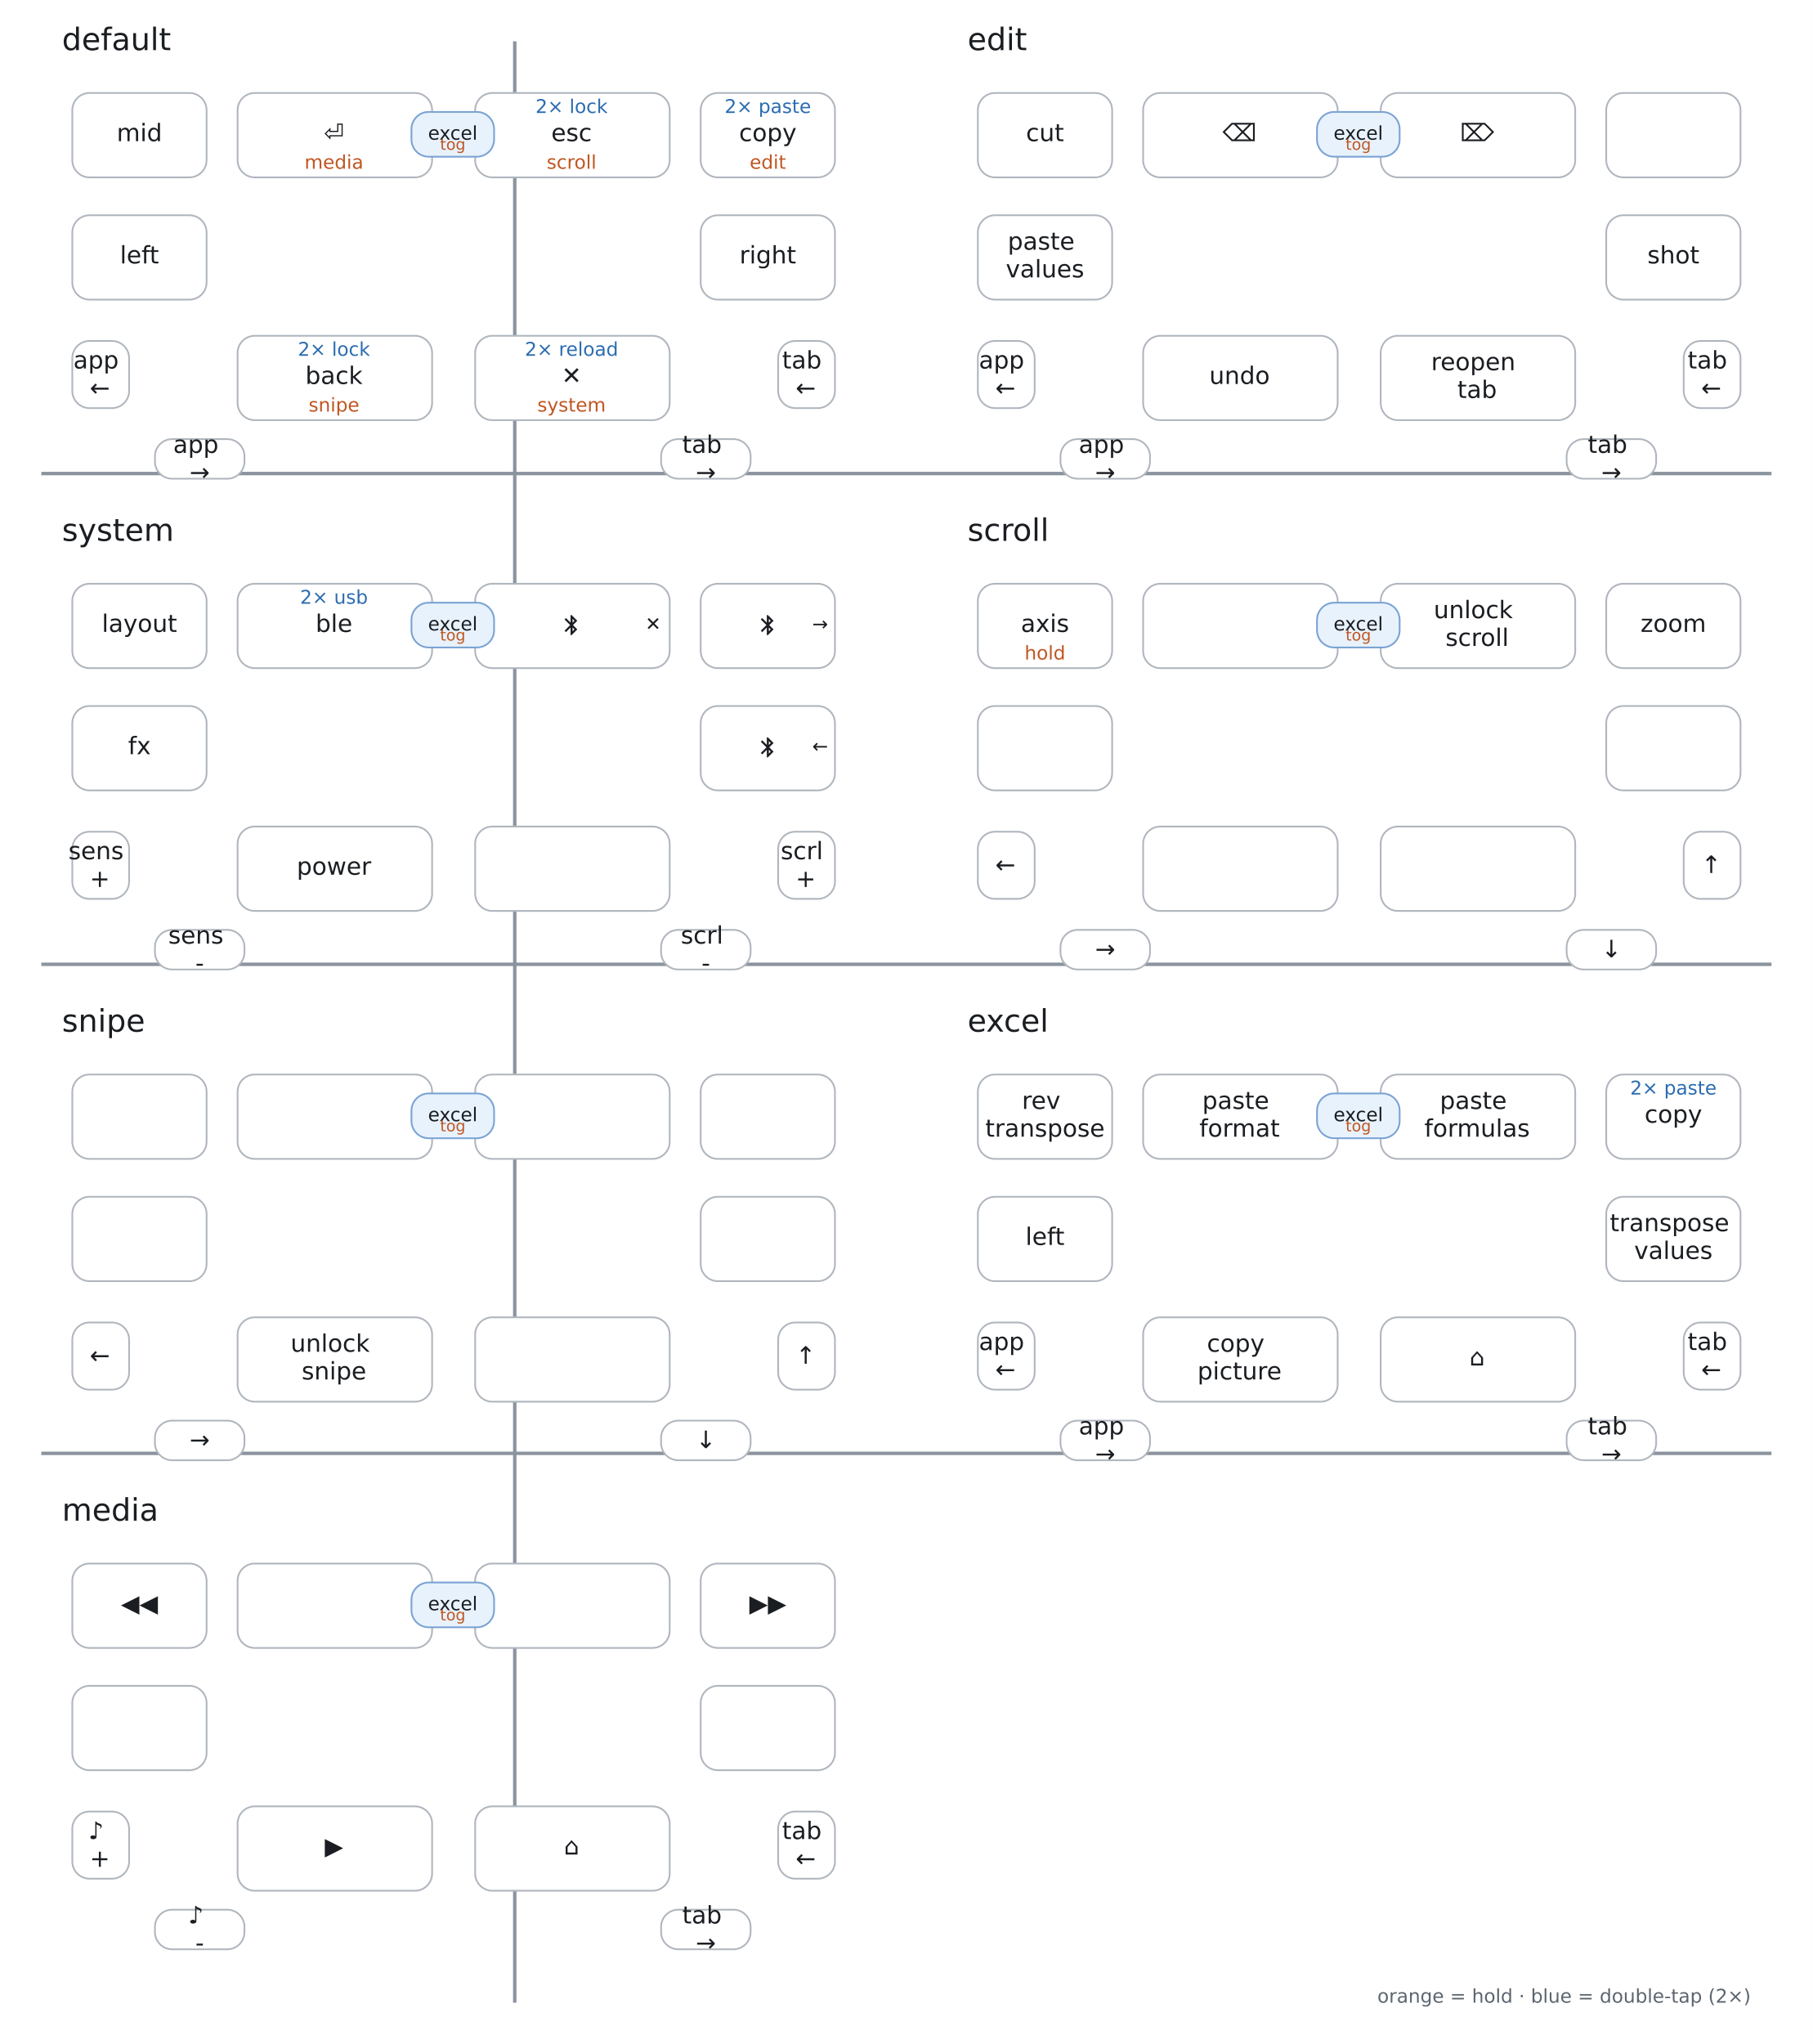
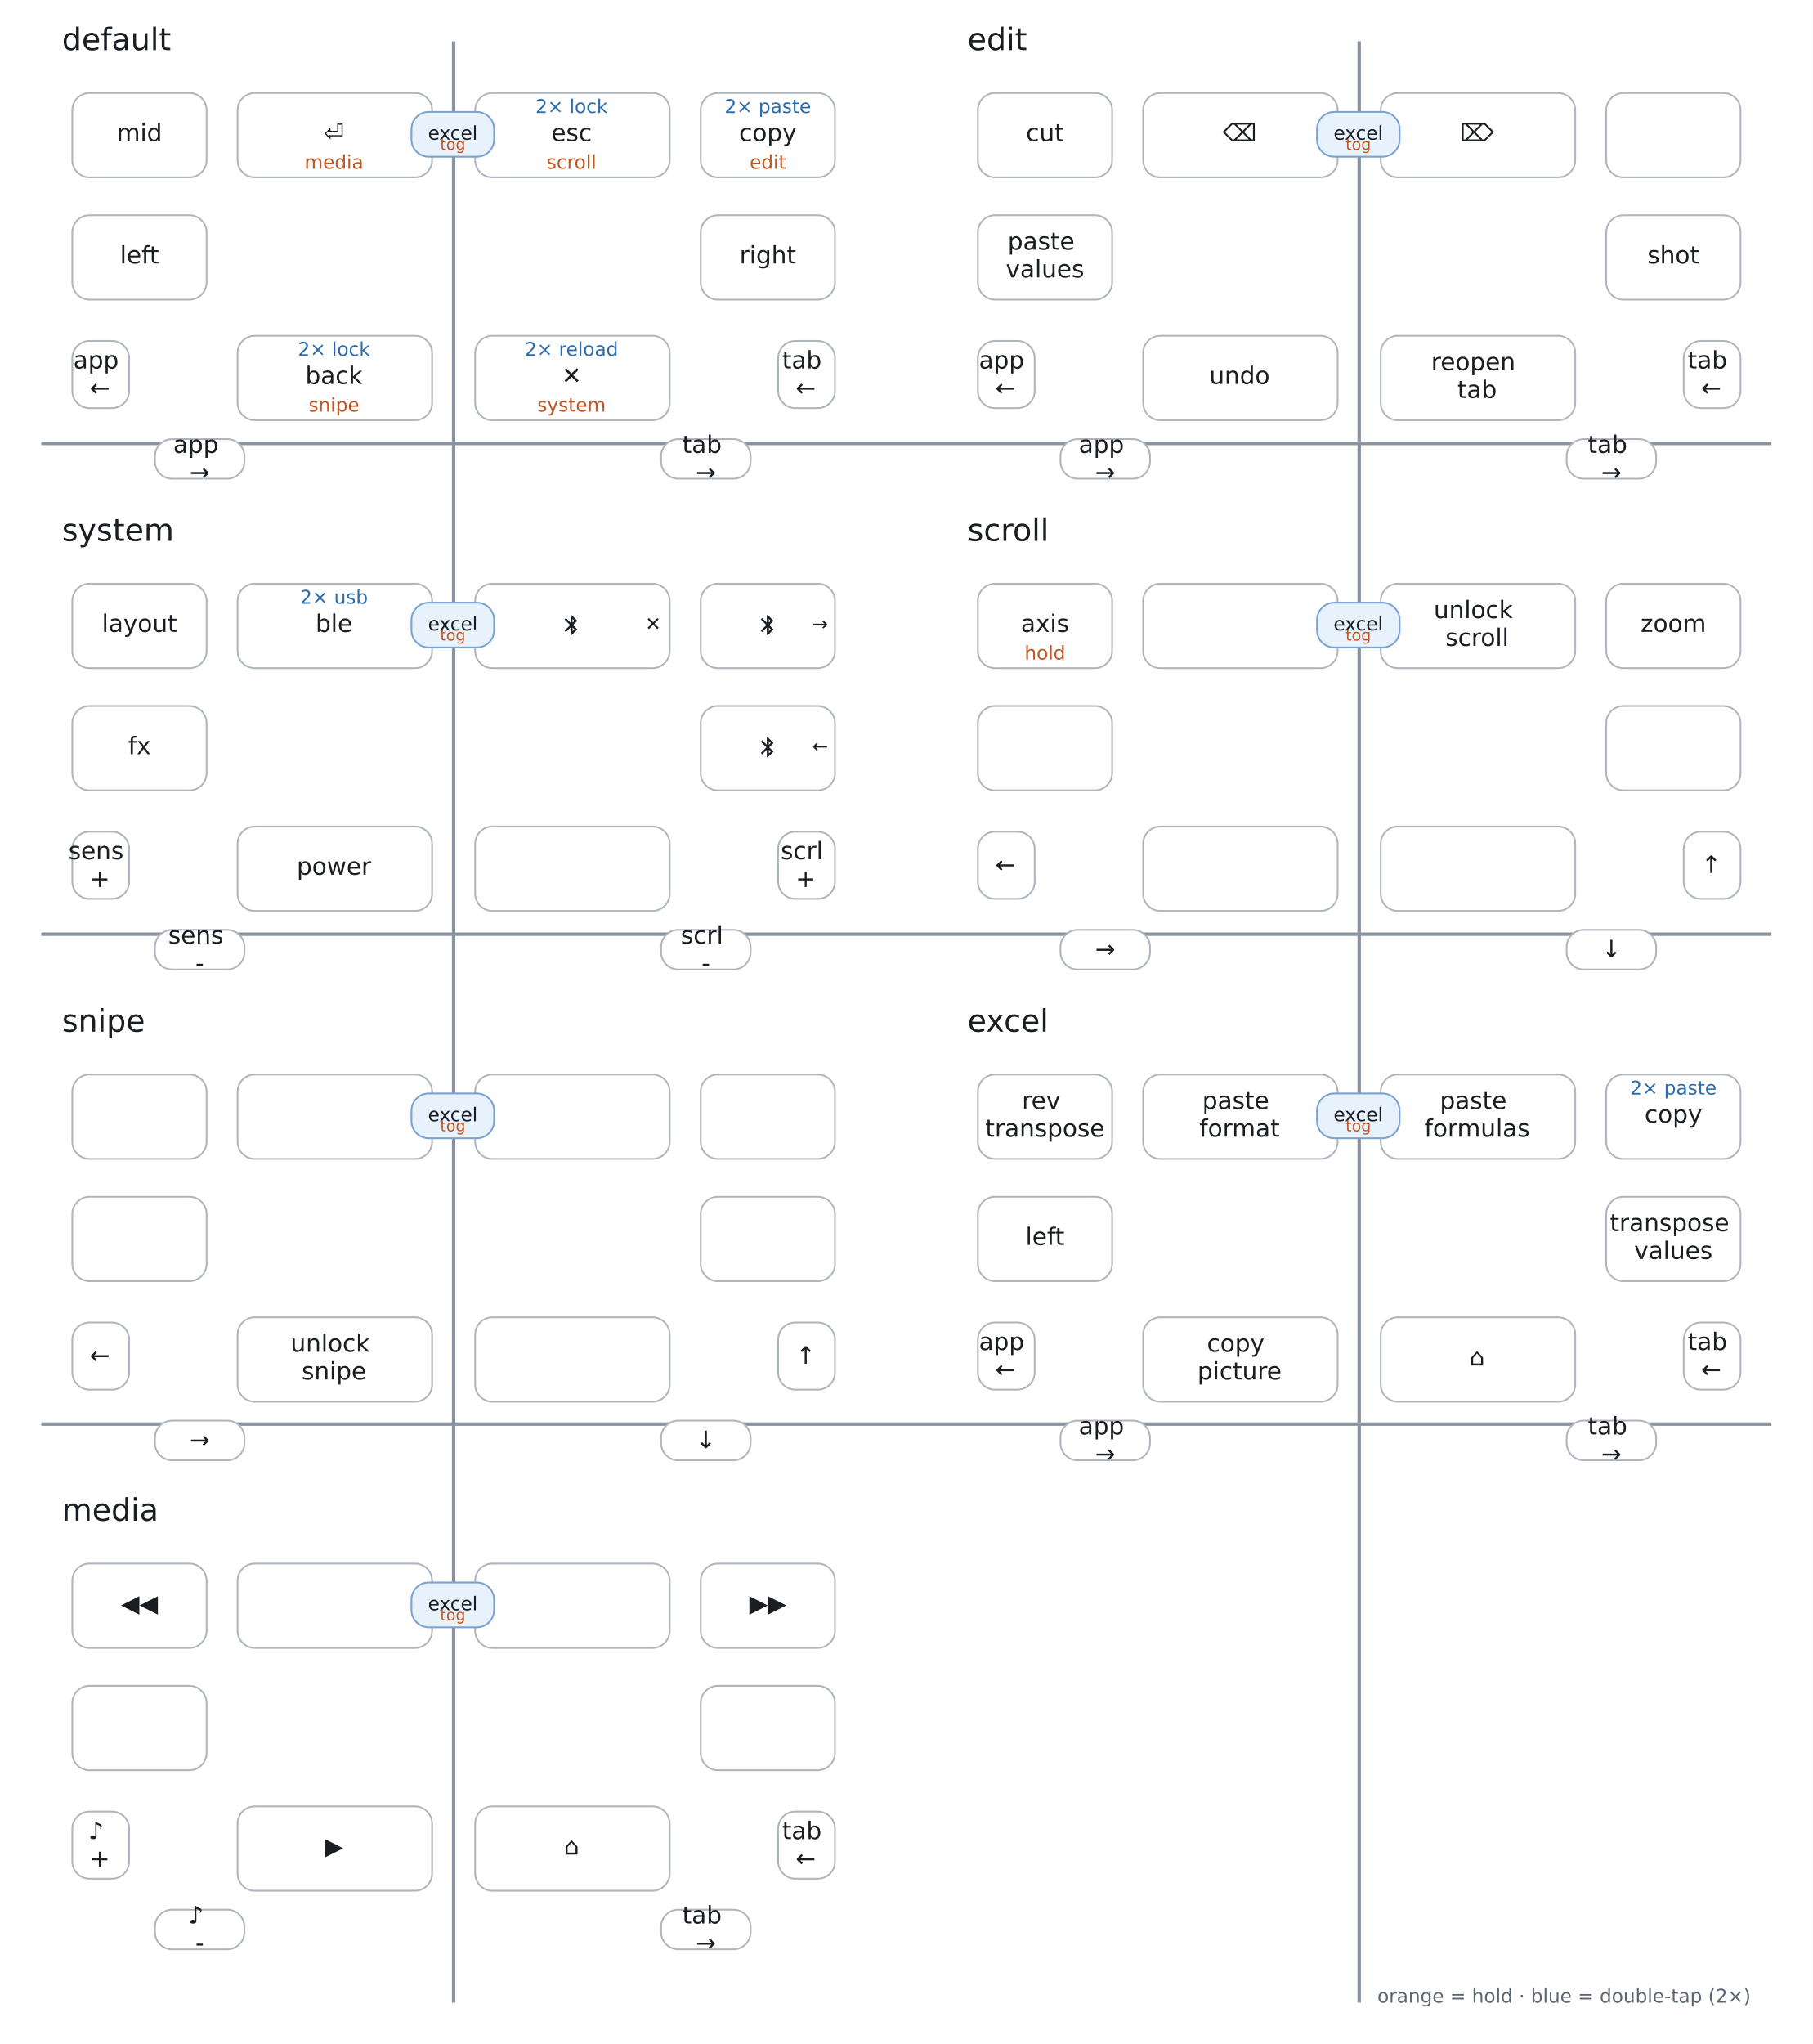
<svg xmlns="http://www.w3.org/2000/svg" xmlns:xlink="http://www.w3.org/1999/xlink" width="1053" height="1187" viewBox="0 0 1053 1187" class="keymap">
  <rect id="page-bg" width="100%" height="100%" fill="#ffffff" />
  <g id="layer-dividers" fill="none" stroke="#8b949e" stroke-width="2" stroke-linecap="butt">
-     <line class="layer-divider-h" x1="24.0" y1="275.0" x2="1029.0" y2="275.0" />
-     <line class="layer-divider-h" x1="24.0" y1="560.0" x2="1029.0" y2="560.0" />
-     <line class="layer-divider-h" x1="24.0" y1="844.0" x2="1029.0" y2="844.0" />
-     <line class="layer-divider-v" x1="299.0" y1="24.0" x2="299.0" y2="1163.0" />
+     <line class="layer-divider-h" x1="24.0" y1="257.5" x2="1029.0" y2="257.5" />
+     <line class="layer-divider-h" x1="24.0" y1="542.5" x2="1029.0" y2="542.5" />
+     <line class="layer-divider-h" x1="24.0" y1="827.0" x2="1029.0" y2="827.0" />
+     <line class="layer-divider-v" x1="263.5" y1="24.0" x2="263.5" y2="1163.0" />
+     <line class="layer-divider-v" x1="789.5" y1="24.0" x2="789.5" y2="1163.0" />
  </g>
  <defs>/* start glyphs */
<symbol id="mdi:bluetooth" viewBox="0 0 24 24">
      <path fill="#1a1d21" d="M17.71,7.71L12,2H11V9.58L6.41,5L5,6.41L10.59,12L5,17.58L6.41,19L11,14.41V22H12L17.71,16.29L13.41,12L17.71,7.71M13,5.83L14.88,7.71L13,9.58V5.83M14.88,16.29L13,18.17V14.41L14.88,16.29Z" />
    </symbol>
  </defs>/* end glyphs */
<style>/* inherit to force styles through use tags */
svg path {
    fill: inherit;
}

/* font and background color specifications */
svg.keymap {
    font-family: SFMono-Regular,Consolas,Liberation Mono,Menlo,monospace;
    font-size: 14px;
    font-kerning: normal;
    text-rendering: optimizeLegibility;
    fill: #24292e;
}

/* default key styling */
rect.key {
    fill: #f6f8fa;
}

rect.key, rect.combo {
    stroke: #c9cccf;
    stroke-width: 1;
}

/* default key side styling, only used is draw_key_sides is set */
rect.side {
    filter: brightness(90%);
}

/* color accent for combo boxes */
rect.combo, rect.combo-separate {
    fill: #cdf;
}

/* color accent for held keys */
rect.held, rect.combo.held {
    fill: #fdd;
}

/* color accent for ghost (optional) keys */
rect.ghost, rect.combo.ghost {
    stroke-dasharray: 4, 4;
    stroke-width: 2;
}

text {
    text-anchor: middle;
    dominant-baseline: middle;
}

/* styling for layer labels */
text.label {
    font-weight: bold;
    text-anchor: start;
    stroke: white;
    stroke-width: 4;
    paint-order: stroke;
}

/* styling for optional footer */
text.footer {
    text-anchor: end;
    dominant-baseline: auto;
    stroke: white;
    stroke-width: 4;
    paint-order: stroke;
}

/* styling for combo tap, and key non-tap label text */
text.combo, text.hold, text.shifted, text.left, text.right, text.tl, text.tr, text.bl, text.br {
    font-size: 11px;
}

text.hold, text.bl, text.br {
    text-anchor: middle;
    dominant-baseline: auto;
}

text.shifted, text.tl, text.tr {
    text-anchor: middle;
    dominant-baseline: hanging;
}

text.left, text.tl, text.bl {
    text-anchor: start;
}

text.right, text.tr, text.br {
    text-anchor: end;
}

text.layer-activator {
    text-decoration: underline;
}

/* styling for hold/shifted label text in combo box */
text.combo.hold, text.combo.shifted, text.combo.left, text.combo.right {
    font-size: 8px;
}

/* lighter symbol for transparent keys */
text.trans {
    fill: #7b7e81;
}

/* styling for combo dendrons */
path.combo {
    stroke-width: 1;
    stroke: gray;
    fill: none;
}

/* Start Tabler Icons Cleanup */
/* cannot use height/width with glyphs */
.icon-tabler &gt; path {
    fill: inherit;
    stroke: inherit;
    stroke-width: 2;
}
/* hide tabler's default box */
.icon-tabler &gt; path[stroke="none"][fill="none"] {
    visibility: hidden;
}
/* End Tabler Icons Cleanup */

svg.keymap {
  font-family: "DejaVu Sans", "Segoe UI", sans-serif;
  font-size: 15px;
  font-weight: 400;
  fill: #1a1d21;
}
#layer-dividers line, line.layer-divider-h, line.layer-divider-v {
  stroke: #8b949e;
  stroke-width: 2;
}
rect.key {
  fill: #ffffff;
  stroke: #b0b6be;
  stroke-width: 1;
}
rect.combo, rect.combo-separate {
  fill: #e8f2fc;
  stroke: #7aa3d4;
  stroke-width: 1;
}
rect.held, rect.combo.held {
  fill: #ffe8c8;
  stroke: #c05621;
}
rect.ghost, rect.combo.ghost {
  stroke: #a0a6ad;
  stroke-dasharray: 5, 4;
  fill: #f4f5f6;
}
text.label {
  font-size: 18px;
  font-weight: 400 !important;
  letter-spacing: 0;
  stroke: #ffffff;
  stroke-width: 5;
  paint-order: stroke;
}
text.footer {
  font-size: 11px;
  font-weight: 400;
  fill: #5c6570;
  stroke: none;
}
text.key.tap {
  font-size: 14px;
  font-weight: 400;
}
text.hold, text.shifted, text.left, text.right, text.tl, text.tr, text.bl, text.br, text.combo {
  font-size: 11px;
  font-weight: 400;
}
text.hold {
  fill: #c05621;
}
text.shifted {
  fill: #2b6cb0;
}
text.combo.tap {
  font-size: 11px;
  font-weight: 400;
}
text.combo.hold, text.combo.shifted {
  font-size: 9px;
  font-weight: 400;
}
text.trans {
  fill: #c5c9ce;
}
path.combo {
  stroke: #2b6cb0;
  stroke-width: 1.5;
}
</style>
  <g transform="translate(36, 0)" class="layer-default">
    <text x="0" y="24" class="label" id="default">default</text>
    <g transform="translate(0, 48)">
      <g transform="translate(158, 30)" class="key keypos-0">
        <rect rx="10" ry="10" x="-56" y="-24" width="113" height="49" class="key" />
        <text x="0" y="0" class="key tap">⏎</text>
        <text x="0" y="20" class="key hold">media</text>
      </g>
      <g transform="translate(296, 30)" class="key keypos-1">
        <rect rx="10" ry="10" x="-56" y="-24" width="113" height="49" class="key" />
        <text x="0" y="0" class="key tap">esc</text>
        <text x="0" y="20" class="key hold">scroll</text>
        <text x="0" y="-20" class="key shifted">2× lock</text>
      </g>
      <g transform="translate(45, 30)" class="key keypos-2">
        <rect rx="10" ry="10" x="-39" y="-24" width="78" height="49" class="key" />
        <text x="0" y="0" class="key tap">mid</text>
      </g>
      <g transform="translate(410, 30)" class="key keypos-3">
        <rect rx="10" ry="10" x="-39" y="-24" width="78" height="49" class="key" />
        <text x="0" y="0" class="key tap">copy</text>
        <text x="0" y="20" class="key hold">edit</text>
        <text x="0" y="-20" class="key shifted">2× paste</text>
      </g>
      <g transform="translate(45, 101)" class="key keypos-4">
        <rect rx="10" ry="10" x="-39" y="-24" width="78" height="49" class="key" />
        <text x="0" y="0" class="key tap">left</text>
      </g>
      <g transform="translate(410, 101)" class="key keypos-5">
        <rect rx="10" ry="10" x="-39" y="-24" width="78" height="49" class="key" />
        <text x="0" y="0" class="key tap">right</text>
      </g>
      <g transform="translate(158, 171)" class="key keypos-6">
        <rect rx="10" ry="10" x="-56" y="-24" width="113" height="49" class="key" />
        <text x="0" y="0" class="key tap">back</text>
        <text x="0" y="20" class="key hold">snipe</text>
        <text x="0" y="-20" class="key shifted">2× lock</text>
      </g>
      <g transform="translate(296, 171)" class="key keypos-7">
        <rect rx="10" ry="10" x="-56" y="-24" width="113" height="49" class="key" />
        <text x="0" y="0" class="key tap">✕</text>
        <text x="0" y="20" class="key hold">system</text>
        <text x="0" y="-20" class="key shifted">2× reload</text>
      </g>
      <g transform="translate(22, 170)" class="key keypos-8">
        <rect rx="10" ry="10" x="-16" y="-20" width="33" height="39" class="key" />
        <text x="0" y="0" class="key tap">
          <tspan x="0" dy="-0.57em">app</tspan>
          <tspan x="0" dy="1.15em">←</tspan>
        </text>
      </g>
      <g transform="translate(432, 170)" class="key keypos-9">
        <rect rx="10" ry="10" x="-16" y="-20" width="33" height="39" class="key" />
        <text x="0" y="0" class="key tap">
          <tspan x="0" dy="-0.57em">tab</tspan>
          <tspan x="0" dy="1.15em">←</tspan>
        </text>
      </g>
      <g transform="translate(80, 219)" class="key keypos-10">
        <rect rx="10" ry="10" x="-26" y="-12" width="52" height="23" class="key" />
        <text x="0" y="0" class="key tap">
          <tspan x="0" dy="-0.57em">app</tspan>
          <tspan x="0" dy="1.15em">→</tspan>
        </text>
      </g>
      <g transform="translate(374, 219)" class="key keypos-11">
        <rect rx="10" ry="10" x="-26" y="-12" width="52" height="23" class="key" />
        <text x="0" y="0" class="key tap">
          <tspan x="0" dy="-0.57em">tab</tspan>
          <tspan x="0" dy="1.15em">→</tspan>
        </text>
      </g>
      <g class="combo combopos-0">
        <rect rx="10" ry="10" x="203" y="17" width="48" height="26" class="combo" />
        <text x="227" y="30" class="combo tap">excel</text>
        <text x="227" y="39" class="combo hold">tog</text>
      </g>
    </g>
  </g>
  <g transform="translate(562, 0)" class="layer-edit">
    <text x="0" y="24" class="label" id="edit">edit</text>
    <g transform="translate(0, 48)">
      <g transform="translate(158, 30)" class="key keypos-0">
        <rect rx="10" ry="10" x="-56" y="-24" width="113" height="49" class="key" />
        <text x="0" y="0" class="key tap">⌫</text>
      </g>
      <g transform="translate(296, 30)" class="key keypos-1">
        <rect rx="10" ry="10" x="-56" y="-24" width="113" height="49" class="key" />
        <text x="0" y="0" class="key tap">⌦</text>
      </g>
      <g transform="translate(45, 30)" class="key keypos-2">
        <rect rx="10" ry="10" x="-39" y="-24" width="78" height="49" class="key" />
        <text x="0" y="0" class="key tap">cut</text>
      </g>
      <g transform="translate(410, 30)" class="key keypos-3">
        <rect rx="10" ry="10" x="-39" y="-24" width="78" height="49" class="key" />
      </g>
      <g transform="translate(45, 101)" class="key keypos-4">
        <rect rx="10" ry="10" x="-39" y="-24" width="78" height="49" class="key" />
        <text x="0" y="0" class="key tap">
          <tspan x="0" dy="-0.57em">paste</tspan>
          <tspan x="0" dy="1.15em">values</tspan>
        </text>
      </g>
      <g transform="translate(410, 101)" class="key keypos-5">
        <rect rx="10" ry="10" x="-39" y="-24" width="78" height="49" class="key" />
        <text x="0" y="0" class="key tap">shot</text>
      </g>
      <g transform="translate(158, 171)" class="key keypos-6">
        <rect rx="10" ry="10" x="-56" y="-24" width="113" height="49" class="key" />
        <text x="0" y="0" class="key tap">undo</text>
      </g>
      <g transform="translate(296, 171)" class="key keypos-7">
        <rect rx="10" ry="10" x="-56" y="-24" width="113" height="49" class="key" />
        <text x="0" y="0" class="key tap">
          <tspan x="0" dy="-0.57em">reopen</tspan>
          <tspan x="0" dy="1.15em">tab</tspan>
        </text>
      </g>
      <g transform="translate(22, 170)" class="key keypos-8">
        <rect rx="10" ry="10" x="-16" y="-20" width="33" height="39" class="key" />
        <text x="0" y="0" class="key tap">
          <tspan x="0" dy="-0.57em">app</tspan>
          <tspan x="0" dy="1.15em">←</tspan>
        </text>
      </g>
      <g transform="translate(432, 170)" class="key keypos-9">
        <rect rx="10" ry="10" x="-16" y="-20" width="33" height="39" class="key" />
        <text x="0" y="0" class="key tap">
          <tspan x="0" dy="-0.57em">tab</tspan>
          <tspan x="0" dy="1.15em">←</tspan>
        </text>
      </g>
      <g transform="translate(80, 219)" class="key keypos-10">
        <rect rx="10" ry="10" x="-26" y="-12" width="52" height="23" class="key" />
        <text x="0" y="0" class="key tap">
          <tspan x="0" dy="-0.57em">app</tspan>
          <tspan x="0" dy="1.15em">→</tspan>
        </text>
      </g>
      <g transform="translate(374, 219)" class="key keypos-11">
        <rect rx="10" ry="10" x="-26" y="-12" width="52" height="23" class="key" />
        <text x="0" y="0" class="key tap">
          <tspan x="0" dy="-0.57em">tab</tspan>
          <tspan x="0" dy="1.15em">→</tspan>
        </text>
      </g>
      <g class="combo combopos-0">
        <rect rx="10" ry="10" x="203" y="17" width="48" height="26" class="combo" />
        <text x="227" y="30" class="combo tap">excel</text>
        <text x="227" y="39" class="combo hold">tog</text>
      </g>
    </g>
  </g>
  <g transform="translate(36, 285)" class="layer-system">
    <text x="0" y="24" class="label" id="system">system</text>
    <g transform="translate(0, 48)">
      <g transform="translate(158, 30)" class="key keypos-0">
        <rect rx="10" ry="10" x="-56" y="-24" width="113" height="49" class="key" />
        <text x="0" y="0" class="key tap">ble</text>
        <text x="0" y="-20" class="key shifted">2× usb</text>
      </g>
      <g transform="translate(296, 30)" class="key keypos-1">
        <rect rx="10" ry="10" x="-56" y="-24" width="113" height="49" class="key" />
        <use href="#mdi:bluetooth" xlink:href="#mdi:bluetooth" x="-7" y="-7" height="14" width="14.0" class="key tap glyph mdi:bluetooth" />
        <text x="52" y="0" class="key right">✕</text>
      </g>
      <g transform="translate(45, 30)" class="key keypos-2">
        <rect rx="10" ry="10" x="-39" y="-24" width="78" height="49" class="key" />
        <text x="0" y="0" class="key tap">layout</text>
      </g>
      <g transform="translate(410, 30)" class="key keypos-3">
        <rect rx="10" ry="10" x="-39" y="-24" width="78" height="49" class="key" />
        <use href="#mdi:bluetooth" xlink:href="#mdi:bluetooth" x="-7" y="-7" height="14" width="14.0" class="key tap glyph mdi:bluetooth" />
        <text x="35" y="0" class="key right">→</text>
      </g>
      <g transform="translate(45, 101)" class="key keypos-4">
        <rect rx="10" ry="10" x="-39" y="-24" width="78" height="49" class="key" />
        <text x="0" y="0" class="key tap">fx</text>
      </g>
      <g transform="translate(410, 101)" class="key keypos-5">
        <rect rx="10" ry="10" x="-39" y="-24" width="78" height="49" class="key" />
        <use href="#mdi:bluetooth" xlink:href="#mdi:bluetooth" x="-7" y="-7" height="14" width="14.0" class="key tap glyph mdi:bluetooth" />
        <text x="35" y="0" class="key right">←</text>
      </g>
      <g transform="translate(158, 171)" class="key keypos-6">
        <rect rx="10" ry="10" x="-56" y="-24" width="113" height="49" class="key" />
        <text x="0" y="0" class="key tap">power</text>
      </g>
      <g transform="translate(296, 171)" class="key keypos-7">
        <rect rx="10" ry="10" x="-56" y="-24" width="113" height="49" class="key" />
      </g>
      <g transform="translate(22, 170)" class="key keypos-8">
        <rect rx="10" ry="10" x="-16" y="-20" width="33" height="39" class="key" />
        <text x="0" y="0" class="key tap">
          <tspan x="0" dy="-0.57em">sens</tspan>
          <tspan x="0" dy="1.15em">+</tspan>
        </text>
      </g>
      <g transform="translate(432, 170)" class="key keypos-9">
        <rect rx="10" ry="10" x="-16" y="-20" width="33" height="39" class="key" />
        <text x="0" y="0" class="key tap">
          <tspan x="0" dy="-0.57em">scrl</tspan>
          <tspan x="0" dy="1.15em">+</tspan>
        </text>
      </g>
      <g transform="translate(80, 219)" class="key keypos-10">
        <rect rx="10" ry="10" x="-26" y="-12" width="52" height="23" class="key" />
        <text x="0" y="0" class="key tap">
          <tspan x="0" dy="-0.57em">sens</tspan>
          <tspan x="0" dy="1.15em">-</tspan>
        </text>
      </g>
      <g transform="translate(374, 219)" class="key keypos-11">
        <rect rx="10" ry="10" x="-26" y="-12" width="52" height="23" class="key" />
        <text x="0" y="0" class="key tap">
          <tspan x="0" dy="-0.57em">scrl</tspan>
          <tspan x="0" dy="1.15em">-</tspan>
        </text>
      </g>
      <g class="combo combopos-0">
        <rect rx="10" ry="10" x="203" y="17" width="48" height="26" class="combo" />
        <text x="227" y="30" class="combo tap">excel</text>
        <text x="227" y="39" class="combo hold">tog</text>
      </g>
    </g>
  </g>
  <g transform="translate(562, 285)" class="layer-scroll">
    <text x="0" y="24" class="label" id="scroll">scroll</text>
    <g transform="translate(0, 48)">
      <g transform="translate(158, 30)" class="key keypos-0">
        <rect rx="10" ry="10" x="-56" y="-24" width="113" height="49" class="key" />
      </g>
      <g transform="translate(296, 30)" class="key keypos-1">
        <rect rx="10" ry="10" x="-56" y="-24" width="113" height="49" class="key" />
        <text x="0" y="0" class="key tap">
          <tspan x="0" dy="-0.57em">unlock</tspan>
          <tspan x="0" dy="1.15em">scroll</tspan>
        </text>
      </g>
      <g transform="translate(45, 30)" class="key keypos-2">
        <rect rx="10" ry="10" x="-39" y="-24" width="78" height="49" class="key" />
        <text x="0" y="0" class="key tap">axis</text>
        <text x="0" y="20" class="key hold">hold</text>
      </g>
      <g transform="translate(410, 30)" class="key keypos-3">
        <rect rx="10" ry="10" x="-39" y="-24" width="78" height="49" class="key" />
        <text x="0" y="0" class="key tap">zoom</text>
      </g>
      <g transform="translate(45, 101)" class="key keypos-4">
        <rect rx="10" ry="10" x="-39" y="-24" width="78" height="49" class="key" />
      </g>
      <g transform="translate(410, 101)" class="key keypos-5">
        <rect rx="10" ry="10" x="-39" y="-24" width="78" height="49" class="key" />
      </g>
      <g transform="translate(158, 171)" class="key keypos-6">
        <rect rx="10" ry="10" x="-56" y="-24" width="113" height="49" class="key" />
      </g>
      <g transform="translate(296, 171)" class="key keypos-7">
        <rect rx="10" ry="10" x="-56" y="-24" width="113" height="49" class="key" />
      </g>
      <g transform="translate(22, 170)" class="key keypos-8">
        <rect rx="10" ry="10" x="-16" y="-20" width="33" height="39" class="key" />
        <text x="0" y="0" class="key tap">←</text>
      </g>
      <g transform="translate(432, 170)" class="key keypos-9">
        <rect rx="10" ry="10" x="-16" y="-20" width="33" height="39" class="key" />
        <text x="0" y="0" class="key tap">↑</text>
      </g>
      <g transform="translate(80, 219)" class="key keypos-10">
        <rect rx="10" ry="10" x="-26" y="-12" width="52" height="23" class="key" />
        <text x="0" y="0" class="key tap">→</text>
      </g>
      <g transform="translate(374, 219)" class="key keypos-11">
        <rect rx="10" ry="10" x="-26" y="-12" width="52" height="23" class="key" />
        <text x="0" y="0" class="key tap">↓</text>
      </g>
      <g class="combo combopos-0">
        <rect rx="10" ry="10" x="203" y="17" width="48" height="26" class="combo" />
        <text x="227" y="30" class="combo tap">excel</text>
        <text x="227" y="39" class="combo hold">tog</text>
      </g>
    </g>
  </g>
  <g transform="translate(36, 570)" class="layer-snipe">
    <text x="0" y="24" class="label" id="snipe">snipe</text>
    <g transform="translate(0, 48)">
      <g transform="translate(158, 30)" class="key keypos-0">
        <rect rx="10" ry="10" x="-56" y="-24" width="113" height="49" class="key" />
      </g>
      <g transform="translate(296, 30)" class="key keypos-1">
        <rect rx="10" ry="10" x="-56" y="-24" width="113" height="49" class="key" />
      </g>
      <g transform="translate(45, 30)" class="key keypos-2">
        <rect rx="10" ry="10" x="-39" y="-24" width="78" height="49" class="key" />
      </g>
      <g transform="translate(410, 30)" class="key keypos-3">
        <rect rx="10" ry="10" x="-39" y="-24" width="78" height="49" class="key" />
      </g>
      <g transform="translate(45, 101)" class="key keypos-4">
        <rect rx="10" ry="10" x="-39" y="-24" width="78" height="49" class="key" />
      </g>
      <g transform="translate(410, 101)" class="key keypos-5">
        <rect rx="10" ry="10" x="-39" y="-24" width="78" height="49" class="key" />
      </g>
      <g transform="translate(158, 171)" class="key keypos-6">
        <rect rx="10" ry="10" x="-56" y="-24" width="113" height="49" class="key" />
        <text x="0" y="0" class="key tap">
          <tspan x="0" dy="-0.57em">unlock</tspan>
          <tspan x="0" dy="1.15em">snipe</tspan>
        </text>
      </g>
      <g transform="translate(296, 171)" class="key keypos-7">
        <rect rx="10" ry="10" x="-56" y="-24" width="113" height="49" class="key" />
      </g>
      <g transform="translate(22, 170)" class="key keypos-8">
        <rect rx="10" ry="10" x="-16" y="-20" width="33" height="39" class="key" />
        <text x="0" y="0" class="key tap">←</text>
      </g>
      <g transform="translate(432, 170)" class="key keypos-9">
        <rect rx="10" ry="10" x="-16" y="-20" width="33" height="39" class="key" />
        <text x="0" y="0" class="key tap">↑</text>
      </g>
      <g transform="translate(80, 219)" class="key keypos-10">
        <rect rx="10" ry="10" x="-26" y="-12" width="52" height="23" class="key" />
        <text x="0" y="0" class="key tap">→</text>
      </g>
      <g transform="translate(374, 219)" class="key keypos-11">
        <rect rx="10" ry="10" x="-26" y="-12" width="52" height="23" class="key" />
        <text x="0" y="0" class="key tap">↓</text>
      </g>
      <g class="combo combopos-0">
        <rect rx="10" ry="10" x="203" y="17" width="48" height="26" class="combo" />
        <text x="227" y="30" class="combo tap">excel</text>
        <text x="227" y="39" class="combo hold">tog</text>
      </g>
    </g>
  </g>
  <g transform="translate(562, 570)" class="layer-excel">
    <text x="0" y="24" class="label" id="excel">excel</text>
    <g transform="translate(0, 48)">
      <g transform="translate(158, 30)" class="key keypos-0">
        <rect rx="10" ry="10" x="-56" y="-24" width="113" height="49" class="key" />
        <text x="0" y="0" class="key tap">
          <tspan x="0" dy="-0.57em">paste</tspan>
          <tspan x="0" dy="1.15em">format</tspan>
        </text>
      </g>
      <g transform="translate(296, 30)" class="key keypos-1">
        <rect rx="10" ry="10" x="-56" y="-24" width="113" height="49" class="key" />
        <text x="0" y="0" class="key tap">
          <tspan x="0" dy="-0.57em">paste</tspan>
          <tspan x="0" dy="1.15em">formulas</tspan>
        </text>
      </g>
      <g transform="translate(45, 30)" class="key keypos-2">
        <rect rx="10" ry="10" x="-39" y="-24" width="78" height="49" class="key" />
        <text x="0" y="0" class="key tap">
          <tspan x="0" dy="-0.57em">rev</tspan>
          <tspan x="0" dy="1.15em">transpose</tspan>
        </text>
      </g>
      <g transform="translate(410, 30)" class="key keypos-3">
        <rect rx="10" ry="10" x="-39" y="-24" width="78" height="49" class="key" />
        <text x="0" y="0" class="key tap">copy</text>
        <text x="0" y="-20" class="key shifted">2× paste</text>
      </g>
      <g transform="translate(45, 101)" class="key keypos-4">
        <rect rx="10" ry="10" x="-39" y="-24" width="78" height="49" class="key" />
        <text x="0" y="0" class="key tap">left</text>
      </g>
      <g transform="translate(410, 101)" class="key keypos-5">
        <rect rx="10" ry="10" x="-39" y="-24" width="78" height="49" class="key" />
        <text x="0" y="0" class="key tap">
          <tspan x="0" dy="-0.57em">transpose</tspan>
          <tspan x="0" dy="1.15em">values</tspan>
        </text>
      </g>
      <g transform="translate(158, 171)" class="key keypos-6">
        <rect rx="10" ry="10" x="-56" y="-24" width="113" height="49" class="key" />
        <text x="0" y="0" class="key tap">
          <tspan x="0" dy="-0.57em">copy</tspan>
          <tspan x="0" dy="1.15em">picture</tspan>
        </text>
      </g>
      <g transform="translate(296, 171)" class="key keypos-7">
        <rect rx="10" ry="10" x="-56" y="-24" width="113" height="49" class="key" />
        <text x="0" y="0" class="key tap">⌂</text>
      </g>
      <g transform="translate(22, 170)" class="key keypos-8">
        <rect rx="10" ry="10" x="-16" y="-20" width="33" height="39" class="key" />
        <text x="0" y="0" class="key tap">
          <tspan x="0" dy="-0.57em">app</tspan>
          <tspan x="0" dy="1.15em">←</tspan>
        </text>
      </g>
      <g transform="translate(432, 170)" class="key keypos-9">
        <rect rx="10" ry="10" x="-16" y="-20" width="33" height="39" class="key" />
        <text x="0" y="0" class="key tap">
          <tspan x="0" dy="-0.57em">tab</tspan>
          <tspan x="0" dy="1.15em">←</tspan>
        </text>
      </g>
      <g transform="translate(80, 219)" class="key keypos-10">
        <rect rx="10" ry="10" x="-26" y="-12" width="52" height="23" class="key" />
        <text x="0" y="0" class="key tap">
          <tspan x="0" dy="-0.57em">app</tspan>
          <tspan x="0" dy="1.15em">→</tspan>
        </text>
      </g>
      <g transform="translate(374, 219)" class="key keypos-11">
        <rect rx="10" ry="10" x="-26" y="-12" width="52" height="23" class="key" />
        <text x="0" y="0" class="key tap">
          <tspan x="0" dy="-0.57em">tab</tspan>
          <tspan x="0" dy="1.15em">→</tspan>
        </text>
      </g>
      <g class="combo combopos-0">
        <rect rx="10" ry="10" x="203" y="17" width="48" height="26" class="combo" />
        <text x="227" y="30" class="combo tap">excel</text>
        <text x="227" y="39" class="combo hold">tog</text>
      </g>
    </g>
  </g>
  <g transform="translate(36, 854)" class="layer-media">
    <text x="0" y="24" class="label" id="media">media</text>
    <g transform="translate(0, 48)">
      <g transform="translate(158, 30)" class="key keypos-0">
        <rect rx="10" ry="10" x="-56" y="-24" width="113" height="49" class="key" />
      </g>
      <g transform="translate(296, 30)" class="key keypos-1">
        <rect rx="10" ry="10" x="-56" y="-24" width="113" height="49" class="key" />
      </g>
      <g transform="translate(45, 30)" class="key keypos-2">
        <rect rx="10" ry="10" x="-39" y="-24" width="78" height="49" class="key" />
        <text x="0" y="0" class="key tap">◀◀</text>
      </g>
      <g transform="translate(410, 30)" class="key keypos-3">
        <rect rx="10" ry="10" x="-39" y="-24" width="78" height="49" class="key" />
        <text x="0" y="0" class="key tap">▶▶</text>
      </g>
      <g transform="translate(45, 101)" class="key keypos-4">
        <rect rx="10" ry="10" x="-39" y="-24" width="78" height="49" class="key" />
      </g>
      <g transform="translate(410, 101)" class="key keypos-5">
        <rect rx="10" ry="10" x="-39" y="-24" width="78" height="49" class="key" />
      </g>
      <g transform="translate(158, 171)" class="key keypos-6">
        <rect rx="10" ry="10" x="-56" y="-24" width="113" height="49" class="key" />
        <text x="0" y="0" class="key tap">▶</text>
      </g>
      <g transform="translate(296, 171)" class="key keypos-7">
        <rect rx="10" ry="10" x="-56" y="-24" width="113" height="49" class="key" />
        <text x="0" y="0" class="key tap">⌂</text>
      </g>
      <g transform="translate(22, 170)" class="key keypos-8">
        <rect rx="10" ry="10" x="-16" y="-20" width="33" height="39" class="key" />
        <text x="0" y="0" class="key tap">
          <tspan x="0" dy="-0.57em">♪</tspan>
          <tspan x="0" dy="1.15em">+</tspan>
        </text>
      </g>
      <g transform="translate(432, 170)" class="key keypos-9">
        <rect rx="10" ry="10" x="-16" y="-20" width="33" height="39" class="key" />
        <text x="0" y="0" class="key tap">
          <tspan x="0" dy="-0.57em">tab</tspan>
          <tspan x="0" dy="1.15em">←</tspan>
        </text>
      </g>
      <g transform="translate(80, 219)" class="key keypos-10">
        <rect rx="10" ry="10" x="-26" y="-12" width="52" height="23" class="key" />
        <text x="0" y="0" class="key tap">
          <tspan x="0" dy="-0.57em">♪</tspan>
          <tspan x="0" dy="1.15em">-</tspan>
        </text>
      </g>
      <g transform="translate(374, 219)" class="key keypos-11">
        <rect rx="10" ry="10" x="-26" y="-12" width="52" height="23" class="key" />
        <text x="0" y="0" class="key tap">
          <tspan x="0" dy="-0.57em">tab</tspan>
          <tspan x="0" dy="1.15em">→</tspan>
        </text>
      </g>
      <g class="combo combopos-0">
        <rect rx="10" ry="10" x="203" y="17" width="48" height="26" class="combo" />
        <text x="227" y="30" class="combo tap">excel</text>
        <text x="227" y="39" class="combo hold">tog</text>
      </g>
    </g>
  </g>
  <text x="1017.0" y="1163.0" class="footer">orange = hold · blue = double-tap (2×)</text>
</svg>
